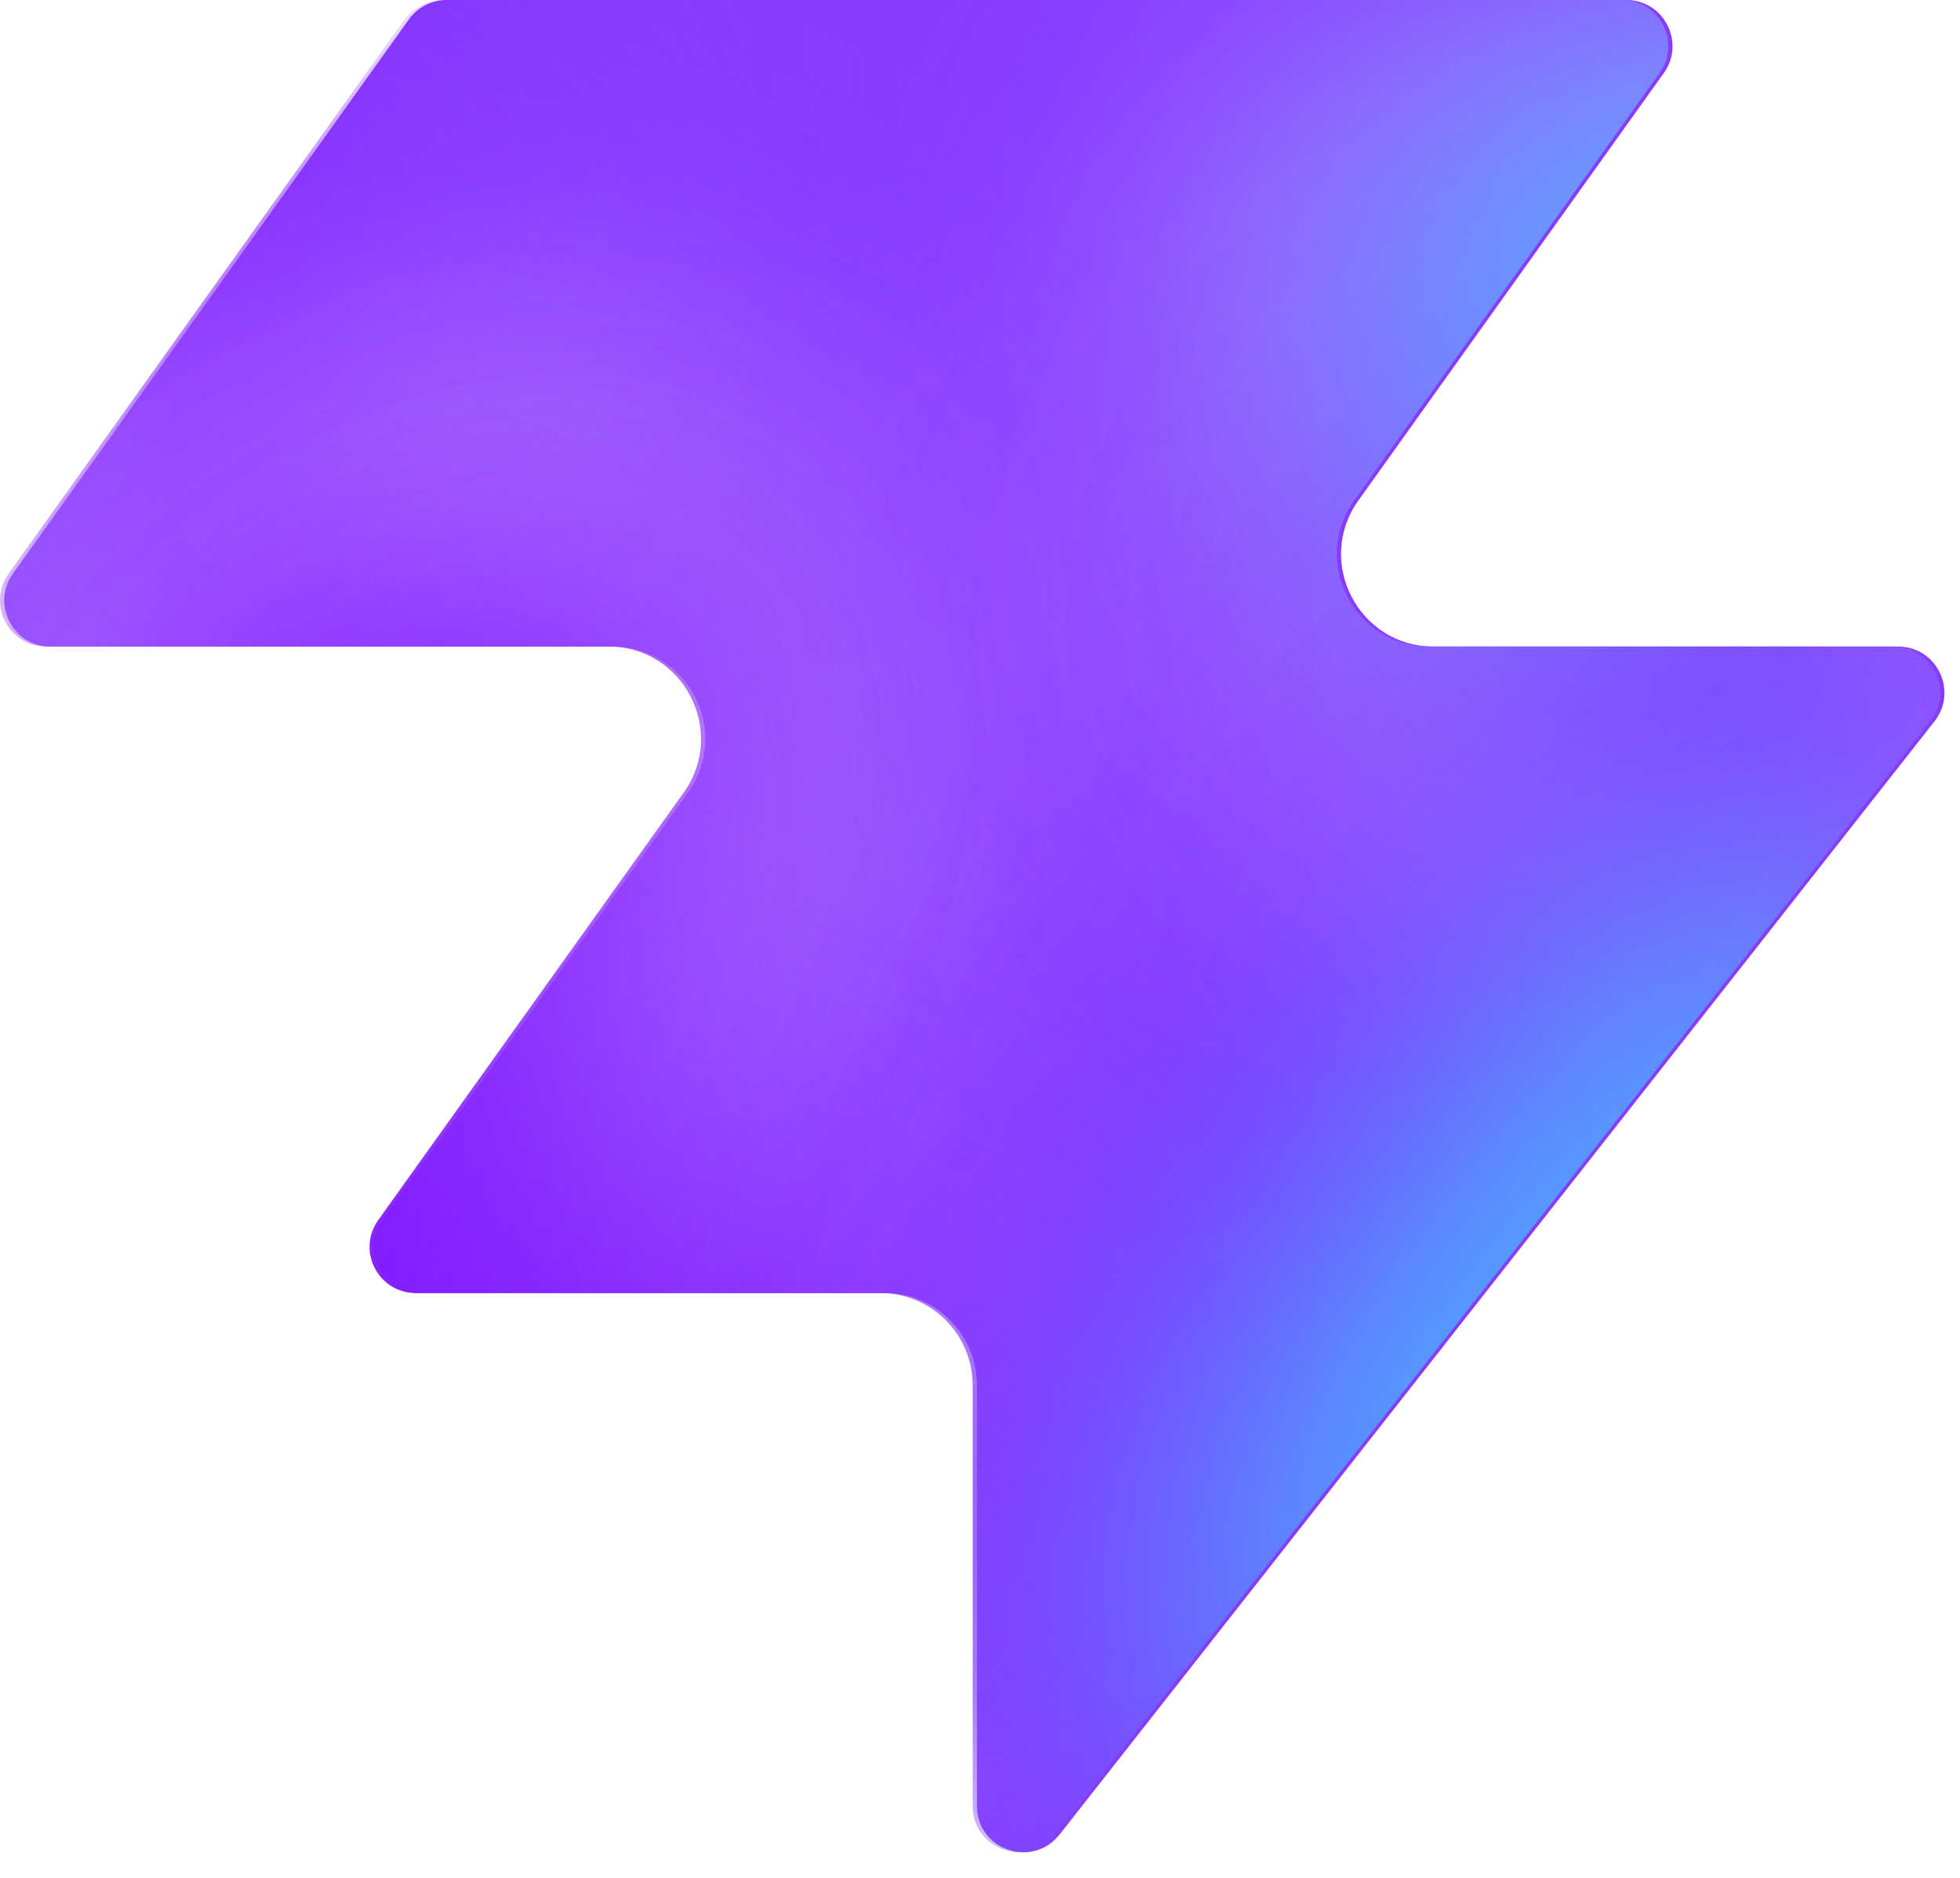
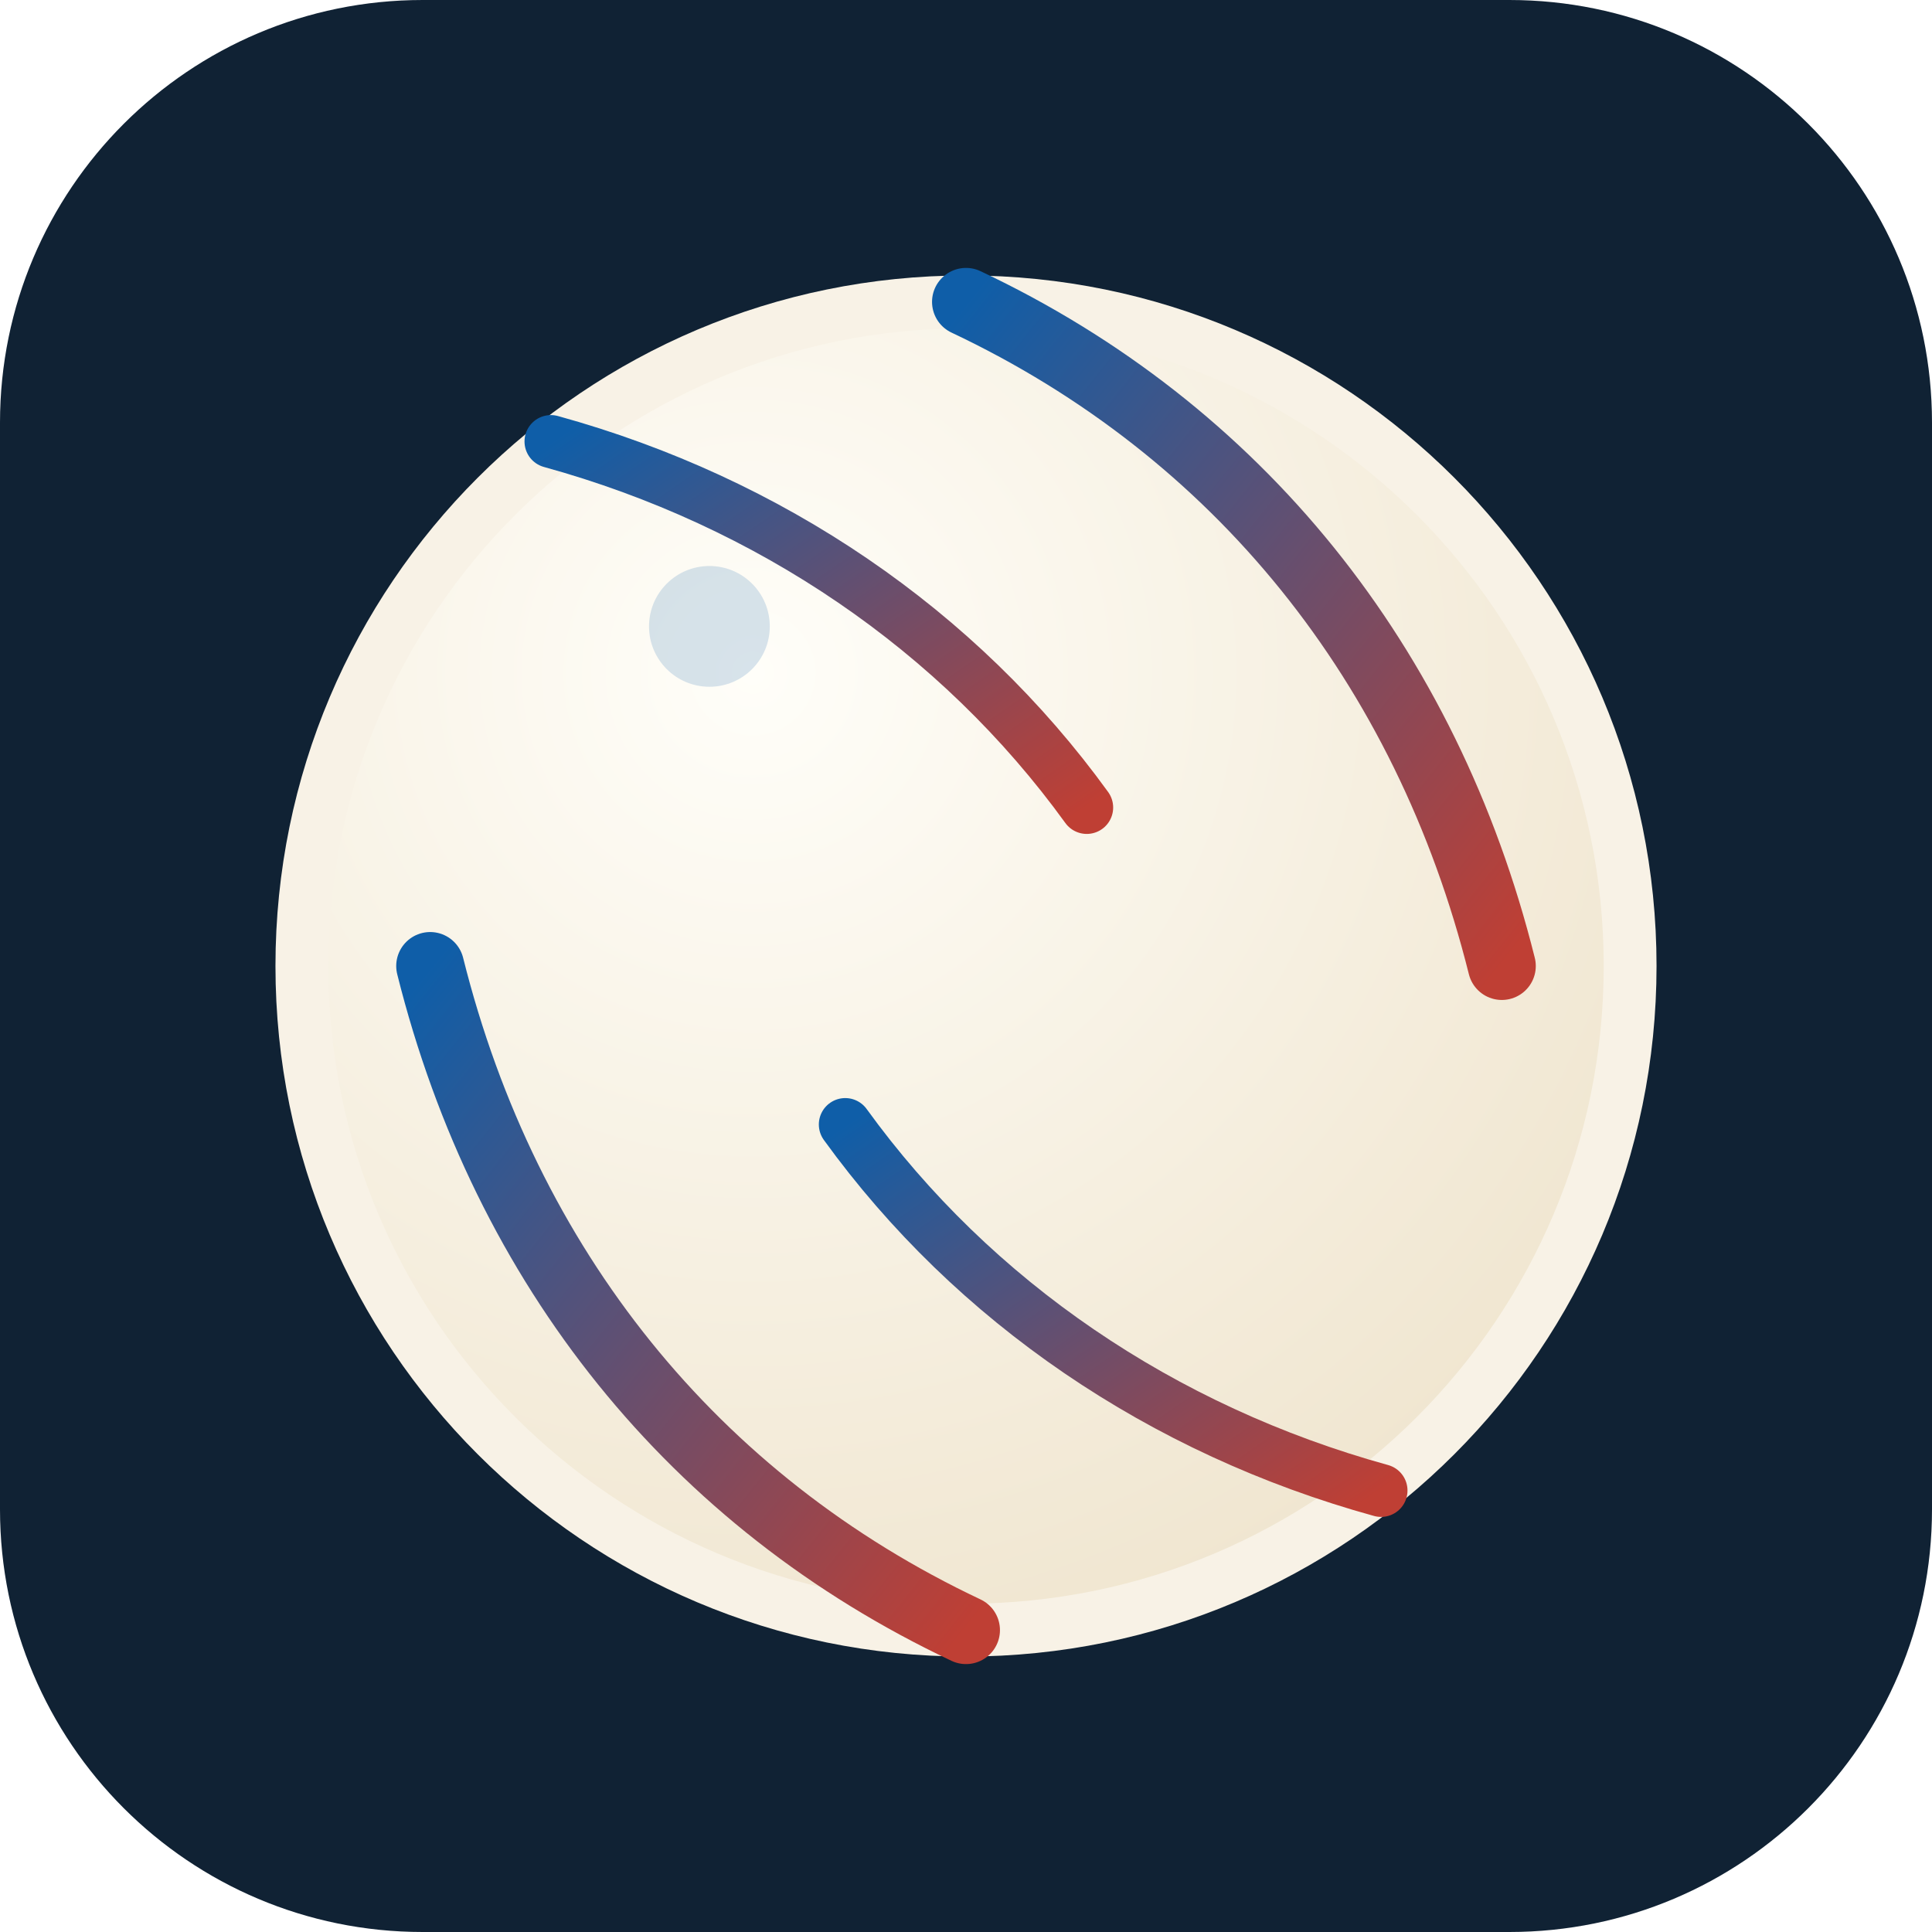
- <svg xmlns="http://www.w3.org/2000/svg" width="48" height="46" fill="none" viewBox="0 0 48 46">
-   <path fill="#863bff" d="M25.946 44.938c-.664.845-2.021.375-2.021-.698V33.937a2.26 2.26 0 0 0-2.262-2.262H10.287c-.92 0-1.456-1.04-.92-1.788l7.48-10.471c1.07-1.497 0-3.578-1.842-3.578H1.237c-.92 0-1.456-1.04-.92-1.788L10.013.474c.214-.297.556-.474.92-.474h28.894c.92 0 1.456 1.04.92 1.788l-7.48 10.471c-1.07 1.498 0 3.579 1.842 3.579h11.377c.943 0 1.473 1.088.89 1.83L25.947 44.94z" style="fill:#863bff;fill:color(display-p3 .525 .23 1);fill-opacity:1" />
-   <mask id="a" width="48" height="46" x="0" y="0" maskUnits="userSpaceOnUse" style="mask-type:alpha">
-     <path fill="#000" d="M25.842 44.938c-.664.844-2.021.375-2.021-.698V33.937a2.26 2.26 0 0 0-2.262-2.262H10.183c-.92 0-1.456-1.04-.92-1.788l7.48-10.471c1.07-1.498 0-3.579-1.842-3.579H1.133c-.92 0-1.456-1.04-.92-1.787L9.91.473c.214-.297.556-.474.92-.474h28.894c.92 0 1.456 1.04.92 1.788l-7.48 10.471c-1.07 1.498 0 3.578 1.842 3.578h11.377c.943 0 1.473 1.088.89 1.832L25.843 44.94z" style="fill:#000;fill-opacity:1" />
-   </mask>
-   <g mask="url(#a)">
-     <g filter="url(#b)">
-       <ellipse cx="5.508" cy="14.704" fill="#ede6ff" rx="5.508" ry="14.704" style="fill:#ede6ff;fill:color(display-p3 .927 .903 1);fill-opacity:1" transform="matrix(.00324 1 1 -.00324 -4.47 31.516)" />
-     </g>
-     <g filter="url(#c)">
-       <ellipse cx="10.399" cy="29.851" fill="#ede6ff" rx="10.399" ry="29.851" style="fill:#ede6ff;fill:color(display-p3 .927 .903 1);fill-opacity:1" transform="matrix(.00324 1 1 -.00324 -39.328 7.883)" />
-     </g>
-     <g filter="url(#d)">
-       <ellipse cx="5.508" cy="30.487" fill="#7e14ff" rx="5.508" ry="30.487" style="fill:#7e14ff;fill:color(display-p3 .492 .077 1);fill-opacity:1" transform="rotate(89.814 -25.913 -14.639)scale(1 -1)" />
-     </g>
-     <g filter="url(#e)">
-       <ellipse cx="5.508" cy="30.599" fill="#7e14ff" rx="5.508" ry="30.599" style="fill:#7e14ff;fill:color(display-p3 .492 .077 1);fill-opacity:1" transform="rotate(89.814 -32.644 -3.334)scale(1 -1)" />
-     </g>
-     <g filter="url(#f)">
-       <ellipse cx="5.508" cy="30.599" fill="#7e14ff" rx="5.508" ry="30.599" style="fill:#7e14ff;fill:color(display-p3 .492 .077 1);fill-opacity:1" transform="matrix(.00324 1 1 -.00324 -34.34 30.47)" />
-     </g>
-     <g filter="url(#g)">
-       <ellipse cx="14.072" cy="22.078" fill="#ede6ff" rx="14.072" ry="22.078" style="fill:#ede6ff;fill:color(display-p3 .927 .903 1);fill-opacity:1" transform="rotate(93.35 24.506 48.493)scale(-1 1)" />
-     </g>
-     <g filter="url(#h)">
-       <ellipse cx="3.47" cy="21.501" fill="#7e14ff" rx="3.47" ry="21.501" style="fill:#7e14ff;fill:color(display-p3 .492 .077 1);fill-opacity:1" transform="rotate(89.009 28.708 47.59)scale(-1 1)" />
-     </g>
-     <g filter="url(#i)">
-       <ellipse cx="3.47" cy="21.501" fill="#7e14ff" rx="3.47" ry="21.501" style="fill:#7e14ff;fill:color(display-p3 .492 .077 1);fill-opacity:1" transform="rotate(89.009 28.708 47.59)scale(-1 1)" />
-     </g>
-     <g filter="url(#j)">
-       <ellipse cx=".387" cy="8.972" fill="#7e14ff" rx="4.407" ry="29.108" style="fill:#7e14ff;fill:color(display-p3 .492 .077 1);fill-opacity:1" transform="rotate(39.51 .387 8.972)" />
-     </g>
-     <g filter="url(#k)">
-       <ellipse cx="47.523" cy="-6.092" fill="#7e14ff" rx="4.407" ry="29.108" style="fill:#7e14ff;fill:color(display-p3 .492 .077 1);fill-opacity:1" transform="rotate(37.892 47.523 -6.092)" />
-     </g>
-     <g filter="url(#l)">
-       <ellipse cx="41.412" cy="6.333" fill="#47bfff" rx="5.971" ry="9.665" style="fill:#47bfff;fill:color(display-p3 .28 .748 1);fill-opacity:1" transform="rotate(37.892 41.412 6.333)" />
-     </g>
-     <g filter="url(#m)">
-       <ellipse cx="-1.879" cy="38.332" fill="#7e14ff" rx="4.407" ry="29.108" style="fill:#7e14ff;fill:color(display-p3 .492 .077 1);fill-opacity:1" transform="rotate(37.892 -1.88 38.332)" />
-     </g>
-     <g filter="url(#n)">
-       <ellipse cx="-1.879" cy="38.332" fill="#7e14ff" rx="4.407" ry="29.108" style="fill:#7e14ff;fill:color(display-p3 .492 .077 1);fill-opacity:1" transform="rotate(37.892 -1.88 38.332)" />
-     </g>
-     <g filter="url(#o)">
-       <ellipse cx="35.651" cy="29.907" fill="#7e14ff" rx="4.407" ry="29.108" style="fill:#7e14ff;fill:color(display-p3 .492 .077 1);fill-opacity:1" transform="rotate(37.892 35.651 29.907)" />
-     </g>
-     <g filter="url(#p)">
-       <ellipse cx="38.418" cy="32.4" fill="#47bfff" rx="5.971" ry="15.297" style="fill:#47bfff;fill:color(display-p3 .28 .748 1);fill-opacity:1" transform="rotate(37.892 38.418 32.4)" />
-     </g>
-   </g>
+ <svg xmlns="http://www.w3.org/2000/svg" viewBox="0 0 512 512">
  <defs>
-     <filter id="b" width="60.045" height="41.654" x="-19.77" y="16.149" color-interpolation-filters="sRGB" filterUnits="userSpaceOnUse">
-       <feFlood flood-opacity="0" result="BackgroundImageFix" />
-       <feBlend in="SourceGraphic" in2="BackgroundImageFix" result="shape" />
-       <feGaussianBlur result="effect1_foregroundBlur_2002_17158" stdDeviation="7.659" />
-     </filter>
-     <filter id="c" width="90.34" height="51.437" x="-54.613" y="-7.533" color-interpolation-filters="sRGB" filterUnits="userSpaceOnUse">
-       <feFlood flood-opacity="0" result="BackgroundImageFix" />
-       <feBlend in="SourceGraphic" in2="BackgroundImageFix" result="shape" />
-       <feGaussianBlur result="effect1_foregroundBlur_2002_17158" stdDeviation="7.659" />
-     </filter>
-     <filter id="d" width="79.355" height="29.4" x="-49.64" y="2.03" color-interpolation-filters="sRGB" filterUnits="userSpaceOnUse">
-       <feFlood flood-opacity="0" result="BackgroundImageFix" />
-       <feBlend in="SourceGraphic" in2="BackgroundImageFix" result="shape" />
-       <feGaussianBlur result="effect1_foregroundBlur_2002_17158" stdDeviation="4.596" />
-     </filter>
-     <filter id="e" width="79.579" height="29.4" x="-45.045" y="20.029" color-interpolation-filters="sRGB" filterUnits="userSpaceOnUse">
-       <feFlood flood-opacity="0" result="BackgroundImageFix" />
-       <feBlend in="SourceGraphic" in2="BackgroundImageFix" result="shape" />
-       <feGaussianBlur result="effect1_foregroundBlur_2002_17158" stdDeviation="4.596" />
-     </filter>
-     <filter id="f" width="79.579" height="29.4" x="-43.513" y="21.178" color-interpolation-filters="sRGB" filterUnits="userSpaceOnUse">
-       <feFlood flood-opacity="0" result="BackgroundImageFix" />
-       <feBlend in="SourceGraphic" in2="BackgroundImageFix" result="shape" />
-       <feGaussianBlur result="effect1_foregroundBlur_2002_17158" stdDeviation="4.596" />
-     </filter>
-     <filter id="g" width="74.749" height="58.852" x="15.756" y="-17.901" color-interpolation-filters="sRGB" filterUnits="userSpaceOnUse">
-       <feFlood flood-opacity="0" result="BackgroundImageFix" />
-       <feBlend in="SourceGraphic" in2="BackgroundImageFix" result="shape" />
-       <feGaussianBlur result="effect1_foregroundBlur_2002_17158" stdDeviation="7.659" />
-     </filter>
-     <filter id="h" width="61.377" height="25.362" x="23.548" y="2.284" color-interpolation-filters="sRGB" filterUnits="userSpaceOnUse">
-       <feFlood flood-opacity="0" result="BackgroundImageFix" />
-       <feBlend in="SourceGraphic" in2="BackgroundImageFix" result="shape" />
-       <feGaussianBlur result="effect1_foregroundBlur_2002_17158" stdDeviation="4.596" />
-     </filter>
-     <filter id="i" width="61.377" height="25.362" x="23.548" y="2.284" color-interpolation-filters="sRGB" filterUnits="userSpaceOnUse">
-       <feFlood flood-opacity="0" result="BackgroundImageFix" />
-       <feBlend in="SourceGraphic" in2="BackgroundImageFix" result="shape" />
-       <feGaussianBlur result="effect1_foregroundBlur_2002_17158" stdDeviation="4.596" />
-     </filter>
-     <filter id="j" width="56.045" height="63.649" x="-27.636" y="-22.853" color-interpolation-filters="sRGB" filterUnits="userSpaceOnUse">
-       <feFlood flood-opacity="0" result="BackgroundImageFix" />
-       <feBlend in="SourceGraphic" in2="BackgroundImageFix" result="shape" />
-       <feGaussianBlur result="effect1_foregroundBlur_2002_17158" stdDeviation="4.596" />
-     </filter>
-     <filter id="k" width="54.814" height="64.646" x="20.116" y="-38.415" color-interpolation-filters="sRGB" filterUnits="userSpaceOnUse">
-       <feFlood flood-opacity="0" result="BackgroundImageFix" />
-       <feBlend in="SourceGraphic" in2="BackgroundImageFix" result="shape" />
-       <feGaussianBlur result="effect1_foregroundBlur_2002_17158" stdDeviation="4.596" />
-     </filter>
-     <filter id="l" width="33.541" height="35.313" x="24.641" y="-11.323" color-interpolation-filters="sRGB" filterUnits="userSpaceOnUse">
-       <feFlood flood-opacity="0" result="BackgroundImageFix" />
-       <feBlend in="SourceGraphic" in2="BackgroundImageFix" result="shape" />
-       <feGaussianBlur result="effect1_foregroundBlur_2002_17158" stdDeviation="4.596" />
-     </filter>
-     <filter id="m" width="54.814" height="64.646" x="-29.286" y="6.009" color-interpolation-filters="sRGB" filterUnits="userSpaceOnUse">
-       <feFlood flood-opacity="0" result="BackgroundImageFix" />
-       <feBlend in="SourceGraphic" in2="BackgroundImageFix" result="shape" />
-       <feGaussianBlur result="effect1_foregroundBlur_2002_17158" stdDeviation="4.596" />
-     </filter>
-     <filter id="n" width="54.814" height="64.646" x="-29.286" y="6.009" color-interpolation-filters="sRGB" filterUnits="userSpaceOnUse">
-       <feFlood flood-opacity="0" result="BackgroundImageFix" />
-       <feBlend in="SourceGraphic" in2="BackgroundImageFix" result="shape" />
-       <feGaussianBlur result="effect1_foregroundBlur_2002_17158" stdDeviation="4.596" />
-     </filter>
-     <filter id="o" width="54.814" height="64.646" x="8.244" y="-2.416" color-interpolation-filters="sRGB" filterUnits="userSpaceOnUse">
-       <feFlood flood-opacity="0" result="BackgroundImageFix" />
-       <feBlend in="SourceGraphic" in2="BackgroundImageFix" result="shape" />
-       <feGaussianBlur result="effect1_foregroundBlur_2002_17158" stdDeviation="4.596" />
-     </filter>
-     <filter id="p" width="39.409" height="43.623" x="18.713" y="10.588" color-interpolation-filters="sRGB" filterUnits="userSpaceOnUse">
-       <feFlood flood-opacity="0" result="BackgroundImageFix" />
-       <feBlend in="SourceGraphic" in2="BackgroundImageFix" result="shape" />
-       <feGaussianBlur result="effect1_foregroundBlur_2002_17158" stdDeviation="4.596" />
-     </filter>
+     <radialGradient id="bg" cx="34%" cy="28%" r="82%">
+       <stop offset="0" stop-color="#fffef9" />
+       <stop offset="1" stop-color="#efe4cd" />
+     </radialGradient>
+     <linearGradient id="line" x1="0" x2="1" y1="0" y2="1">
+       <stop offset="0" stop-color="#0f5ea8" />
+       <stop offset="1" stop-color="#bf3f34" />
+     </linearGradient>
  </defs>
+   <rect width="512" height="512" rx="112" fill="#102234" />
+   <circle cx="256" cy="256" r="176" fill="url(#bg)" />
+   <circle cx="256" cy="256" r="176" fill="none" stroke="#f8f2e6" stroke-width="14" />
+   <path d="M80 256h352" fill="none" stroke="url(#line)" stroke-width="18" stroke-linecap="round" />
+   <path d="M256 80c72 34 122 96 142 176" fill="none" stroke="url(#line)" stroke-width="18" stroke-linecap="round" />
+   <path d="M256 432c-72-34-122-96-142-176" fill="none" stroke="url(#line)" stroke-width="18" stroke-linecap="round" />
+   <path d="M146 117c58 16 108 50 142 97" fill="none" stroke="url(#line)" stroke-width="14" stroke-linecap="round" />
+   <path d="M366 395c-58-16-108-50-142-97" fill="none" stroke="url(#line)" stroke-width="14" stroke-linecap="round" />
+   <circle cx="188" cy="166" r="16" fill="#0f5ea8" opacity="0.17" />
</svg>
